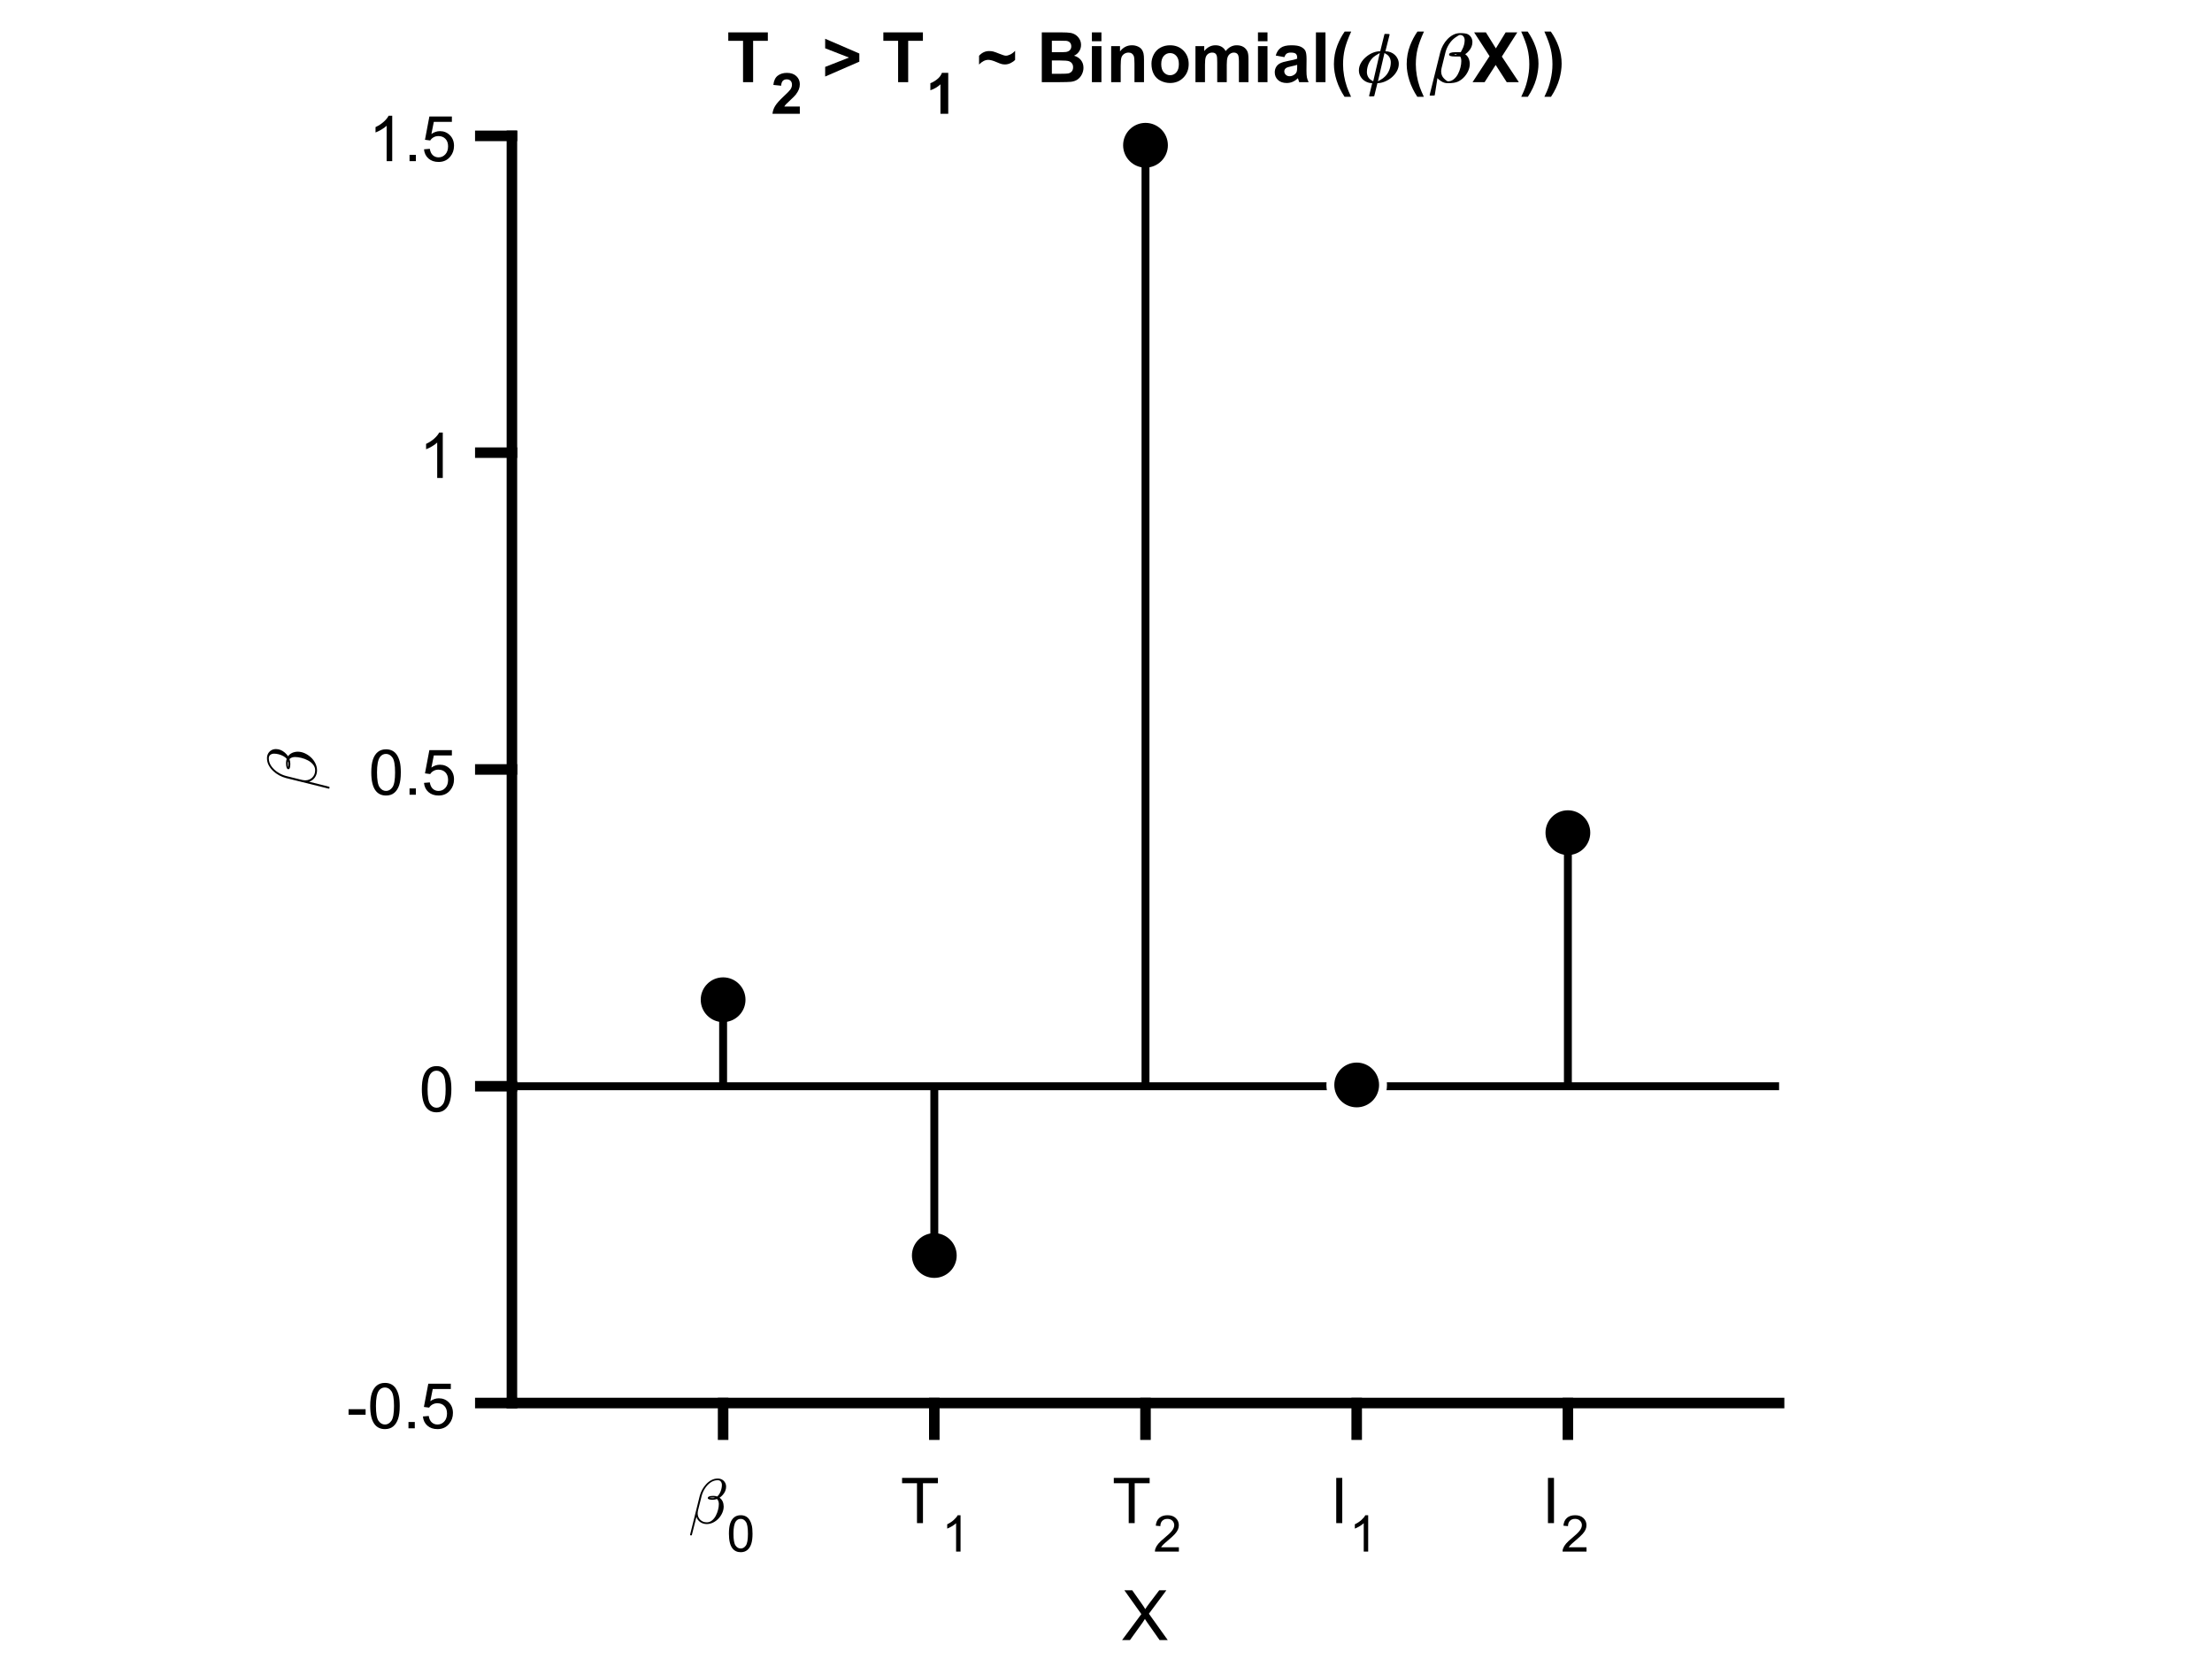
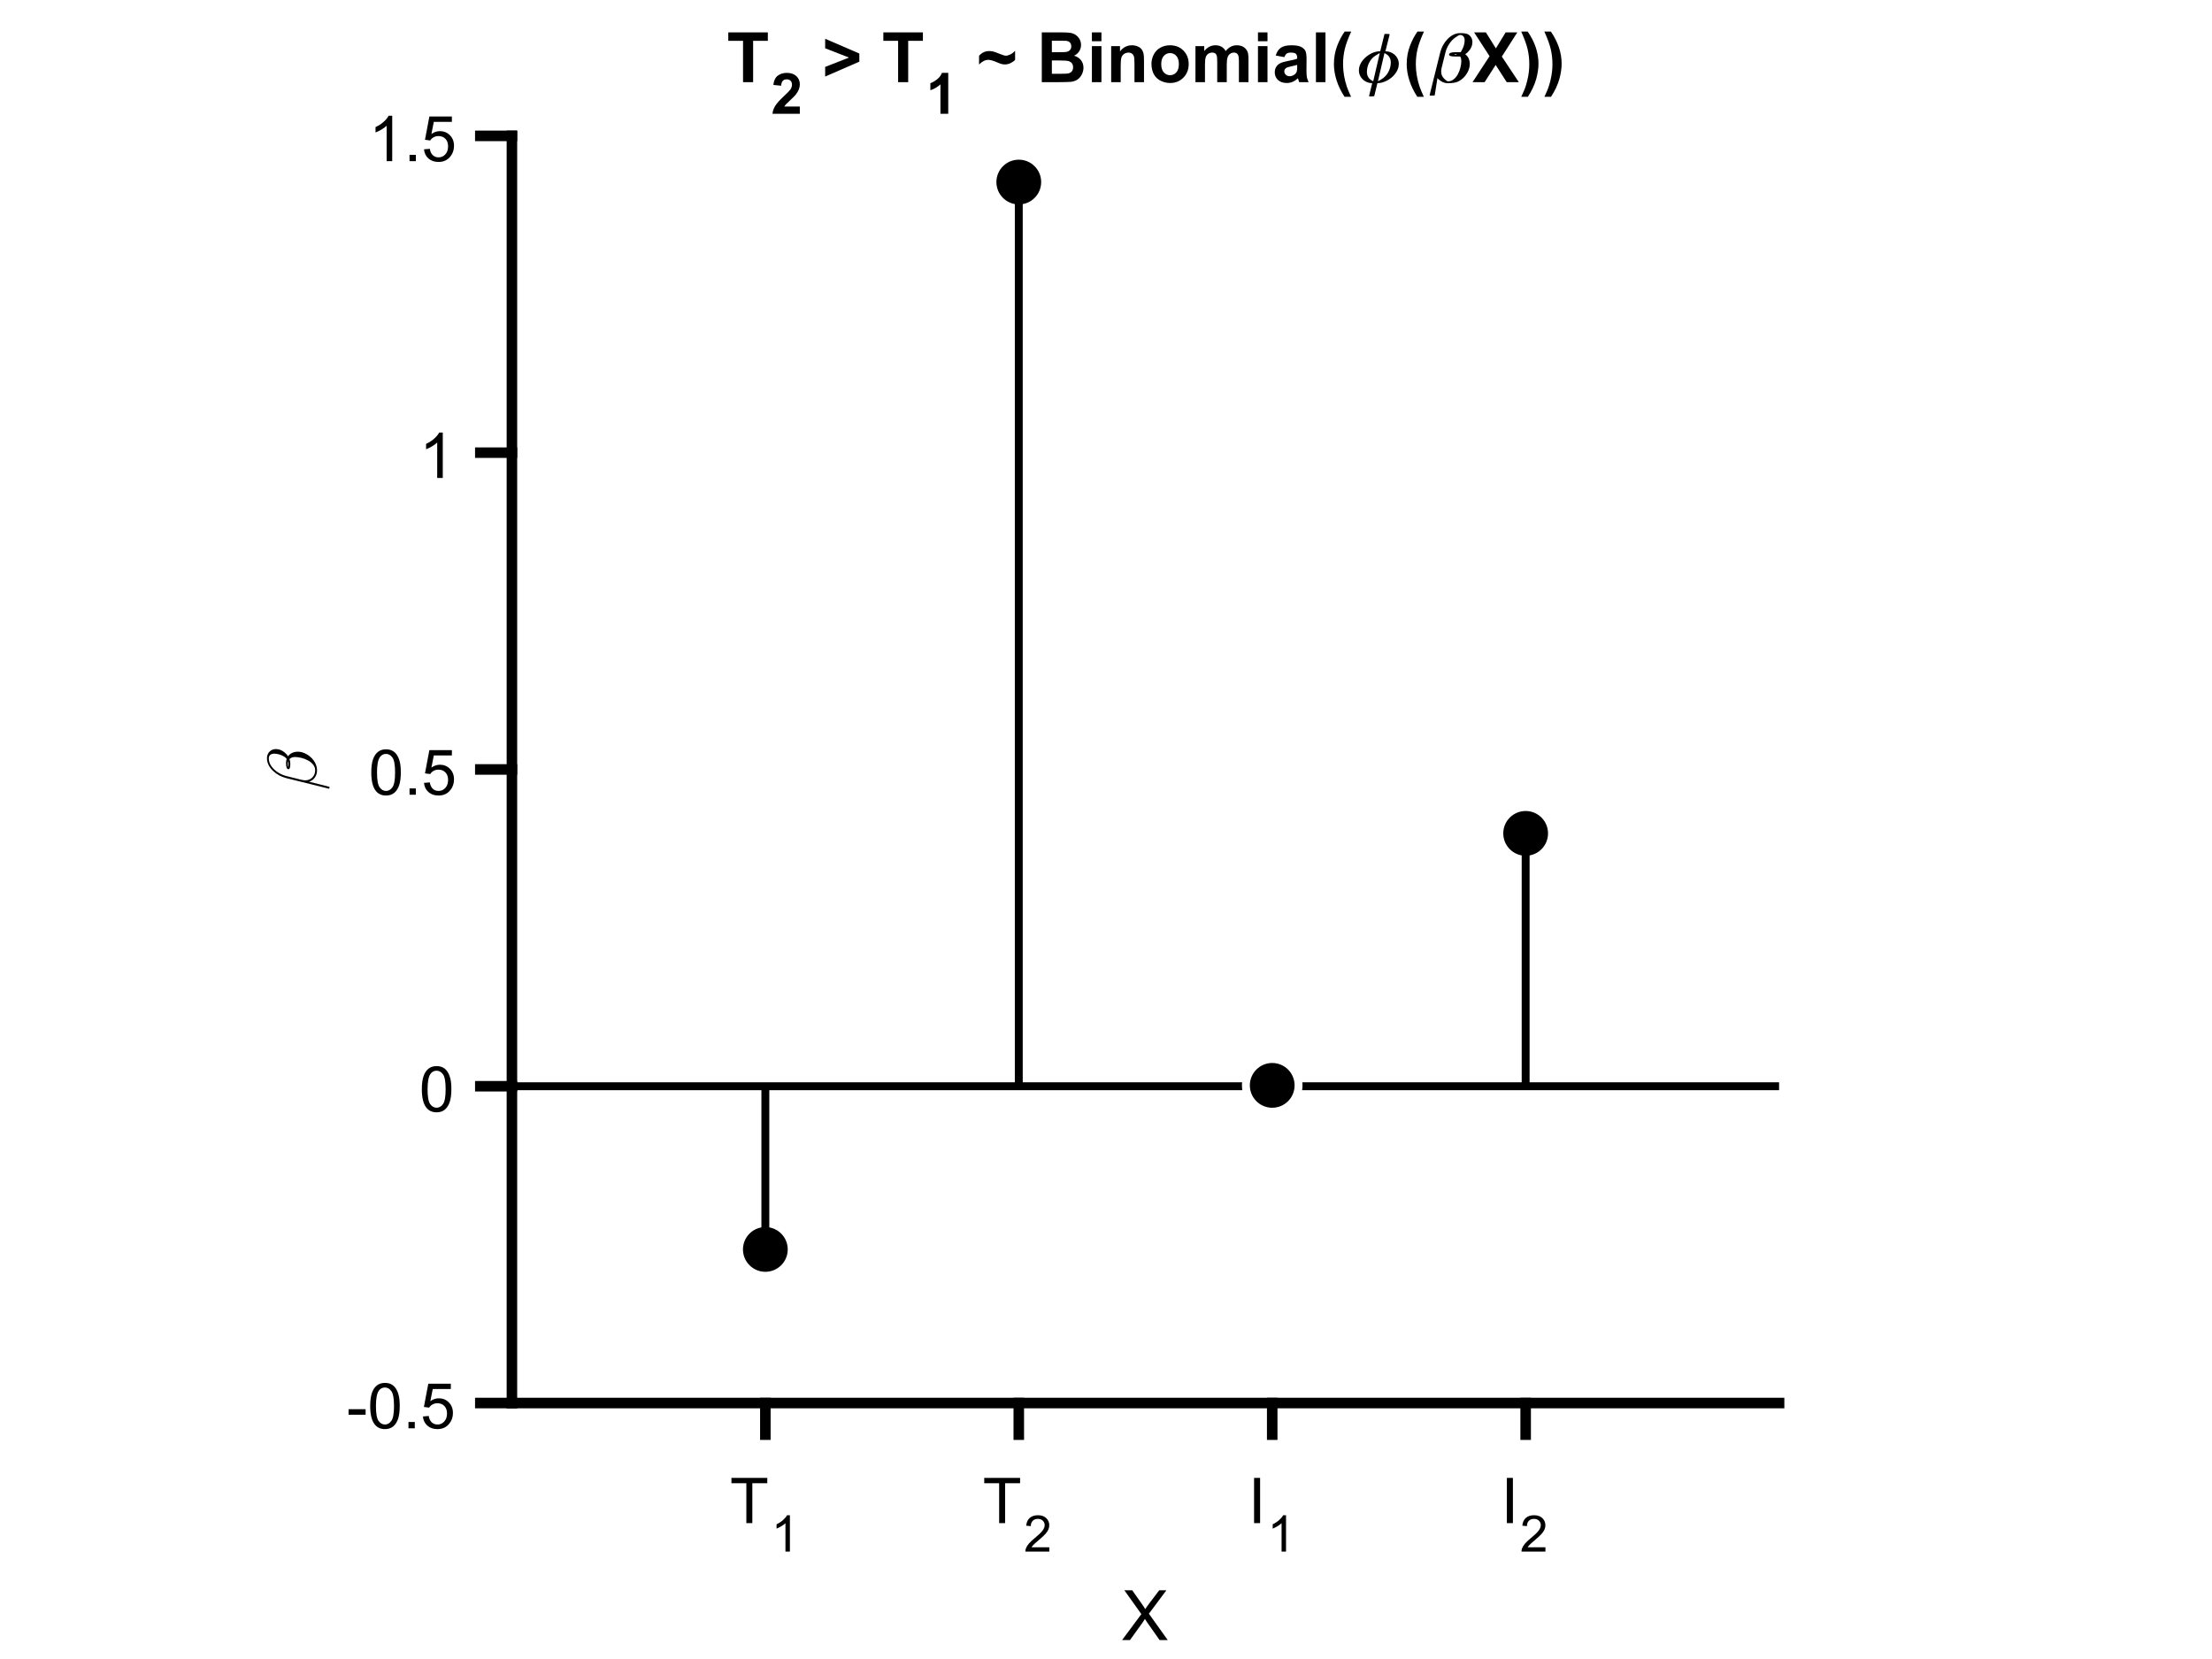
<svg xmlns="http://www.w3.org/2000/svg" style="fill-opacity:1; color-rendering:auto; color-interpolation:auto; text-rendering:auto; stroke:black; stroke-linecap:square; stroke-miterlimit:10; shape-rendering:auto; stroke-opacity:1; fill:black; stroke-dasharray:none; font-weight:normal; stroke-width:1; font-family:'Dialog'; font-style:normal; stroke-linejoin:miter; font-size:12px; stroke-dashoffset:0; image-rendering:auto;" width="700" height="525">
  <defs id="genericDefs" />
  <g>
    <defs id="defs1">
      <clipPath clipPathUnits="userSpaceOnUse" id="clipPath1">
        <path d="M0 0 L700 0 L700 525 L0 525 L0 0 Z" />
      </clipPath>
    </defs>
    <g style="fill:white; stroke:white;">
      <rect x="0" y="0" width="700" style="clip-path:url(#clipPath1); stroke:none;" height="525" />
    </g>
    <g style="fill:white; text-rendering:optimizeSpeed; color-rendering:optimizeSpeed; image-rendering:optimizeSpeed; shape-rendering:crispEdges; stroke:white; color-interpolation:sRGB;">
      <rect x="0" width="700" height="525" y="0" style="stroke:none;" />
    </g>
    <g transform="translate(230,26)" style="font-size:22px; text-rendering:geometricPrecision; image-rendering:optimizeQuality; color-rendering:optimizeQuality; font-family:'SansSerif'; color-interpolation:linearRGB; font-weight:bold;">
      <path style="stroke:none;" d="M5.141 0 L5.141 -13.078 L0.469 -13.078 L0.469 -15.75 L12.984 -15.75 L12.984 -13.078 L8.328 -13.078 L8.328 0 L5.141 0 Z" />
    </g>
    <g transform="translate(244,36)" style="font-size:17.6px; text-rendering:geometricPrecision; image-rendering:optimizeQuality; color-rendering:optimizeQuality; font-family:'SansSerif'; color-interpolation:linearRGB; font-weight:bold;">
      <path style="stroke:none;" d="M9.109 -2.297 L9.109 0 L0.453 0 Q0.594 -1.297 1.297 -2.461 Q2 -3.625 4.062 -5.562 Q5.734 -7.109 6.125 -7.672 Q6.625 -8.422 6.625 -9.172 Q6.625 -10 6.18 -10.445 Q5.734 -10.891 4.953 -10.891 Q4.188 -10.891 3.727 -10.422 Q3.266 -9.953 3.203 -8.875 L0.734 -9.125 Q0.953 -11.156 2.117 -12.047 Q3.281 -12.938 5.016 -12.938 Q6.922 -12.938 8.016 -11.906 Q9.109 -10.875 9.109 -9.359 Q9.109 -8.484 8.797 -7.695 Q8.484 -6.906 7.812 -6.047 Q7.359 -5.469 6.188 -4.398 Q5.016 -3.328 4.703 -2.977 Q4.391 -2.625 4.203 -2.297 L9.109 -2.297 Z" />
    </g>
    <g transform="translate(254,26)" style="font-size:22px; text-rendering:geometricPrecision; image-rendering:optimizeQuality; color-rendering:optimizeQuality; font-family:'SansSerif'; color-interpolation:linearRGB; font-weight:bold;">
      <path style="stroke:none;" d="M7.128 -1.781 L7.128 -4.828 L14.675 -7.781 L7.128 -10.719 L7.128 -13.734 L17.94 -9.062 L17.94 -6.484 L7.128 -1.781 ZM30.213 0 L30.213 -13.078 L25.541 -13.078 L25.541 -15.75 L38.057 -15.75 L38.057 -13.078 L33.4 -13.078 L33.4 0 L30.213 0 Z" />
    </g>
    <g transform="translate(293,36)" style="font-size:17.6px; text-rendering:geometricPrecision; image-rendering:optimizeQuality; color-rendering:optimizeQuality; font-family:'SansSerif'; color-interpolation:linearRGB; font-weight:bold;">
      <path style="stroke:none;" d="M7.078 0 L4.609 0 L4.609 -9.312 Q3.266 -8.047 1.422 -7.438 L1.422 -9.672 Q2.391 -10 3.523 -10.883 Q4.656 -11.766 5.078 -12.938 L7.078 -12.938 L7.078 0 Z" />
    </g>
    <g transform="translate(303,26)" style="font-size:22px; text-rendering:geometricPrecision; image-rendering:optimizeQuality; color-rendering:optimizeQuality; font-family:'SansSerif'; color-interpolation:linearRGB; font-weight:bold;">
      <path style="stroke:none;" d="M6.831 -5.578 L6.831 -8.359 Q8.19 -9.844 10.019 -9.844 Q10.69 -9.844 11.261 -9.711 Q11.831 -9.578 13.308 -8.977 Q14.784 -8.375 15.315 -8.375 Q15.909 -8.375 16.698 -8.75 Q17.487 -9.125 18.237 -9.922 L18.237 -7.031 Q17.753 -6.516 16.862 -6.062 Q15.972 -5.609 15.034 -5.609 Q14.487 -5.609 13.979 -5.734 Q13.472 -5.859 12.362 -6.344 Q10.706 -7.062 9.769 -7.062 Q8.269 -7.062 6.831 -5.578 ZM26.682 -15.75 L32.978 -15.75 Q34.853 -15.75 35.768 -15.594 Q36.682 -15.438 37.408 -14.945 Q38.135 -14.453 38.619 -13.633 Q39.103 -12.812 39.103 -11.781 Q39.103 -10.672 38.51 -9.75 Q37.916 -8.828 36.885 -8.375 Q38.322 -7.953 39.096 -6.945 Q39.869 -5.938 39.869 -4.562 Q39.869 -3.484 39.369 -2.477 Q38.869 -1.469 38.01 -0.859 Q37.15 -0.25 35.885 -0.109 Q35.088 -0.016 32.041 0 L26.682 0 L26.682 -15.75 ZM29.869 -13.125 L29.869 -9.484 L31.947 -9.484 Q33.807 -9.484 34.26 -9.547 Q35.072 -9.641 35.541 -10.109 Q36.01 -10.578 36.01 -11.328 Q36.01 -12.062 35.603 -12.523 Q35.197 -12.984 34.4 -13.078 Q33.932 -13.125 31.697 -13.125 L29.869 -13.125 ZM29.869 -6.859 L29.869 -2.656 L32.807 -2.656 Q34.525 -2.656 34.994 -2.75 Q35.697 -2.875 36.143 -3.375 Q36.588 -3.875 36.588 -4.719 Q36.588 -5.422 36.244 -5.914 Q35.9 -6.406 35.252 -6.633 Q34.603 -6.859 32.432 -6.859 L29.869 -6.859 ZM42.538 -12.953 L42.538 -15.75 L45.554 -15.75 L45.554 -12.953 L42.538 -12.953 ZM42.538 0 L42.538 -11.406 L45.554 -11.406 L45.554 0 L42.538 0 ZM59.025 0 L56.01 0 L56.01 -5.828 Q56.01 -7.672 55.815 -8.211 Q55.619 -8.75 55.19 -9.055 Q54.76 -9.359 54.135 -9.359 Q53.353 -9.359 52.728 -8.93 Q52.103 -8.5 51.877 -7.789 Q51.65 -7.078 51.65 -5.172 L51.65 0 L48.635 0 L48.635 -11.406 L51.432 -11.406 L51.432 -9.734 Q52.932 -11.672 55.197 -11.672 Q56.197 -11.672 57.025 -11.312 Q57.853 -10.953 58.275 -10.391 Q58.697 -9.828 58.861 -9.117 Q59.025 -8.406 59.025 -7.094 L59.025 0 ZM61.386 -5.859 Q61.386 -7.375 62.128 -8.781 Q62.87 -10.188 64.23 -10.93 Q65.589 -11.672 67.261 -11.672 Q69.855 -11.672 71.511 -9.984 Q73.167 -8.297 73.167 -5.734 Q73.167 -3.141 71.495 -1.438 Q69.823 0.266 67.292 0.266 Q65.714 0.266 64.292 -0.445 Q62.87 -1.156 62.128 -2.531 Q61.386 -3.906 61.386 -5.859 ZM64.48 -5.703 Q64.48 -4 65.292 -3.102 Q66.105 -2.203 67.276 -2.203 Q68.464 -2.203 69.261 -3.102 Q70.058 -4 70.058 -5.719 Q70.058 -7.406 69.261 -8.305 Q68.464 -9.203 67.276 -9.203 Q66.105 -9.203 65.292 -8.305 Q64.48 -7.406 64.48 -5.703 ZM75.309 -11.406 L78.09 -11.406 L78.09 -9.844 Q79.574 -11.672 81.637 -11.672 Q82.731 -11.672 83.543 -11.219 Q84.356 -10.766 84.871 -9.844 Q85.621 -10.766 86.488 -11.219 Q87.356 -11.672 88.34 -11.672 Q89.606 -11.672 90.473 -11.156 Q91.34 -10.641 91.777 -9.656 Q92.09 -8.922 92.09 -7.297 L92.09 0 L89.059 0 L89.059 -6.516 Q89.059 -8.219 88.746 -8.719 Q88.34 -9.359 87.465 -9.359 Q86.824 -9.359 86.269 -8.969 Q85.715 -8.578 85.465 -7.836 Q85.215 -7.094 85.215 -5.484 L85.215 0 L82.199 0 L82.199 -6.25 Q82.199 -7.922 82.035 -8.406 Q81.871 -8.891 81.535 -9.125 Q81.199 -9.359 80.621 -9.359 Q79.918 -9.359 79.363 -8.984 Q78.809 -8.609 78.566 -7.898 Q78.324 -7.188 78.324 -5.547 L78.324 0 L75.309 0 L75.309 -11.406 ZM95.089 -12.953 L95.089 -15.75 L98.105 -15.75 L98.105 -12.953 L95.089 -12.953 ZM95.089 0 L95.089 -11.406 L98.105 -11.406 L98.105 0 L95.089 0 ZM103.451 -7.922 L100.717 -8.422 Q101.186 -10.078 102.311 -10.875 Q103.436 -11.672 105.654 -11.672 Q107.686 -11.672 108.67 -11.188 Q109.654 -10.703 110.061 -9.969 Q110.467 -9.234 110.467 -7.266 L110.436 -3.75 Q110.436 -2.25 110.576 -1.531 Q110.717 -0.812 111.123 0 L108.139 0 Q108.014 -0.297 107.842 -0.891 Q107.764 -1.156 107.732 -1.25 Q106.967 -0.5 106.084 -0.117 Q105.201 0.266 104.201 0.266 Q102.436 0.266 101.42 -0.695 Q100.404 -1.656 100.404 -3.109 Q100.404 -4.078 100.865 -4.836 Q101.326 -5.594 102.162 -6 Q102.998 -6.406 104.561 -6.703 Q106.686 -7.094 107.498 -7.438 L107.498 -7.75 Q107.498 -8.609 107.068 -8.984 Q106.639 -9.359 105.451 -9.359 Q104.639 -9.359 104.186 -9.039 Q103.732 -8.719 103.451 -7.922 ZM107.498 -5.484 Q106.92 -5.281 105.662 -5.016 Q104.404 -4.75 104.014 -4.484 Q103.42 -4.078 103.42 -3.422 Q103.42 -2.797 103.897 -2.336 Q104.373 -1.875 105.107 -1.875 Q105.92 -1.875 106.654 -2.406 Q107.201 -2.812 107.373 -3.406 Q107.498 -3.797 107.498 -4.875 L107.498 -5.484 ZM113.436 0 L113.436 -15.75 L116.452 -15.75 L116.452 0 L113.436 0 ZM124.549 4.625 L122.486 4.625 Q120.846 2.156 119.986 -0.523 Q119.127 -3.203 119.127 -5.703 Q119.127 -8.812 120.189 -11.578 Q121.111 -13.984 122.533 -16.016 L124.596 -16.016 Q123.111 -12.766 122.564 -10.484 Q122.018 -8.203 122.018 -5.641 Q122.018 -3.875 122.338 -2.031 Q122.658 -0.188 123.236 1.484 Q123.611 2.578 124.549 4.625 Z" />
    </g>
    <g transform="translate(429,26)" style="font-size:22px; text-rendering:geometricPrecision; image-rendering:optimizeQuality; color-rendering:optimizeQuality; font-family:'mwb_cmmi10'; color-interpolation:linearRGB; font-weight:bold;">
      <path style="stroke:none;" d="M4.266 4.281 L5.25 0.312 Q4.141 0.312 3.172 -0.211 Q2.203 -0.734 1.617 -1.664 Q1.031 -2.594 1.031 -3.703 Q1.031 -4.891 1.625 -5.977 Q2.219 -7.062 3.242 -7.945 Q4.266 -8.828 5.445 -9.305 Q6.625 -9.781 7.781 -9.781 L9.109 -15.141 Q9.156 -15.266 9.281 -15.266 L9.547 -15.266 Q10.641 -15.266 10.695 -15.188 Q10.75 -15.109 10.75 -15.047 L9.422 -9.781 Q10.25 -9.781 11.023 -9.484 Q11.797 -9.188 12.391 -8.641 Q12.984 -8.094 13.32 -7.359 Q13.656 -6.625 13.656 -5.797 Q13.656 -4.594 13.062 -3.508 Q12.469 -2.422 11.469 -1.555 Q10.469 -0.688 9.242 -0.188 Q8.016 0.312 6.891 0.312 L5.891 4.391 Q5.844 4.516 4.703 4.516 L4.453 4.516 Q4.359 4.516 4.312 4.43 Q4.266 4.344 4.266 4.281 ZM5.562 -0.266 L7.641 -9.219 Q7.641 -9.219 7.25 -8.992 Q6.859 -8.766 6.312 -8.422 Q5.766 -8.078 5.328 -7.641 Q4.797 -7.094 4.383 -6.367 Q3.969 -5.641 3.766 -4.828 Q3.562 -4.016 3.562 -3.234 Q3.562 -2.406 3.914 -1.727 Q4.266 -1.047 4.914 -0.656 Q5.562 -0.266 5.562 -0.266 ZM7.047 -0.266 Q7.047 -0.266 7.898 -0.742 Q8.75 -1.219 9.344 -1.844 Q10.172 -2.672 10.648 -3.852 Q11.125 -5.031 11.125 -6.25 Q11.125 -7.062 10.773 -7.75 Q10.422 -8.438 9.773 -8.828 Q9.125 -9.219 9.125 -9.219 L7.047 -0.266 Z" />
    </g>
    <g transform="translate(444,26)" style="font-size:22px; text-rendering:geometricPrecision; image-rendering:optimizeQuality; color-rendering:optimizeQuality; font-family:'SansSerif'; color-interpolation:linearRGB; font-weight:bold;">
      <path style="stroke:none;" d="M6.578 4.625 L4.516 4.625 Q2.875 2.156 2.016 -0.523 Q1.156 -3.203 1.156 -5.703 Q1.156 -8.812 2.219 -11.578 Q3.141 -13.984 4.562 -16.016 L6.625 -16.016 Q5.141 -12.766 4.594 -10.484 Q4.047 -8.203 4.047 -5.641 Q4.047 -3.875 4.367 -2.031 Q4.688 -0.188 5.266 1.484 Q5.641 2.578 6.578 4.625 Z" />
    </g>
    <g transform="translate(452,26)" style="font-size:22px; text-rendering:geometricPrecision; image-rendering:optimizeQuality; color-rendering:optimizeQuality; font-family:'mwb_cmmi10'; color-interpolation:linearRGB; font-weight:bold;">
      <path style="stroke:none;" d="M0.594 4.266 Q0.531 4.266 0.477 4.188 Q0.422 4.109 0.422 4.047 L3.797 -9.547 Q4.094 -10.641 4.648 -11.672 Q5.203 -12.703 6.047 -13.594 Q6.891 -14.484 7.906 -15 Q8.922 -15.516 10.062 -15.516 Q11.875 -15.516 12.531 -15.156 Q13.188 -14.797 13.57 -14.148 Q13.953 -13.5 13.953 -12.672 Q13.953 -11.891 13.656 -11.18 Q13.359 -10.469 12.82 -9.852 Q12.281 -9.234 11.672 -8.844 Q12.016 -8.609 12.297 -8.266 Q12.578 -7.922 12.75 -7.539 Q12.922 -7.156 13.023 -6.688 Q13.125 -6.219 13.125 -5.812 Q13.125 -4.688 12.641 -3.594 Q12.156 -2.5 11.32 -1.602 Q10.484 -0.703 9.414 -0.188 Q8.344 0.328 6.203 0.328 Q4.969 0.328 3.984 -0.344 Q3 -1.016 2.891 -1.312 L2.031 4.141 Q2.031 4.266 0.859 4.266 L0.594 4.266 ZM6.25 -0.266 Q7.234 -0.266 8.039 -0.914 Q8.844 -1.562 9.367 -2.547 Q9.891 -3.531 10.164 -4.633 Q10.438 -5.734 10.438 -6.641 Q10.438 -7.75 10.047 -8.125 Q10.031 -8.125 8.312 -8.125 Q6.578 -8.125 6.578 -8.719 Q6.578 -9.484 8.562 -9.484 Q10.266 -9.484 10.266 -9.484 Q10.328 -9.625 10.719 -10.336 Q11.109 -11.047 11.305 -11.82 Q11.5 -12.594 11.5 -13.266 Q11.5 -13.984 11.125 -14.461 Q10.75 -14.938 10.016 -14.938 Q9.672 -14.938 8.516 -14.109 Q7.359 -13.281 6.562 -12.023 Q5.766 -10.766 5.422 -9.422 L4.219 -4.562 Q4.094 -4.047 4.062 -3.422 Q4.062 -2.047 4.961 -1.156 Q5.859 -0.266 6.25 -0.266 ZM8.234 -8.781 Q8.578 -8.688 8.578 -8.688 Q8.719 -8.688 9.094 -8.812 Q9.062 -8.844 9 -8.844 Q8.766 -8.906 8.5 -8.906 Q8.5 -8.906 8.234 -8.781 Z" />
    </g>
    <g transform="translate(466,26)" style="font-size:22px; text-rendering:geometricPrecision; image-rendering:optimizeQuality; color-rendering:optimizeQuality; font-family:'SansSerif'; color-interpolation:linearRGB; font-weight:bold;">
      <path style="stroke:none;" d="M0 0 L5.375 -8.219 L0.5 -15.75 L4.219 -15.75 L7.375 -10.688 L10.469 -15.75 L14.156 -15.75 L9.266 -8.094 L14.641 0 L10.812 0 L7.312 -5.453 L3.812 0 L0 0 ZM15.408 4.625 Q16.314 2.719 16.674 1.695 Q17.033 0.672 17.346 -0.656 Q17.658 -1.984 17.807 -3.188 Q17.955 -4.391 17.955 -5.641 Q17.955 -8.203 17.408 -10.484 Q16.861 -12.766 15.393 -16.016 L17.439 -16.016 Q19.064 -13.703 19.963 -11.117 Q20.861 -8.531 20.861 -5.859 Q20.861 -3.625 20.158 -1.047 Q19.346 1.828 17.502 4.625 L15.408 4.625 ZM22.734 4.625 Q23.641 2.719 24 1.695 Q24.359 0.672 24.672 -0.656 Q24.984 -1.984 25.133 -3.188 Q25.281 -4.391 25.281 -5.641 Q25.281 -8.203 24.734 -10.484 Q24.188 -12.766 22.719 -16.016 L24.766 -16.016 Q26.391 -13.703 27.289 -11.117 Q28.188 -8.531 28.188 -5.859 Q28.188 -3.625 27.484 -1.047 Q26.672 1.828 24.828 4.625 L22.734 4.625 Z" />
    </g>
    <g style="stroke-linecap:butt; text-rendering:geometricPrecision; color-rendering:optimizeQuality; image-rendering:optimizeQuality; stroke-linejoin:round; color-interpolation:linearRGB; stroke-width:2.5;">
      <line y2="343.75" style="fill:none;" x1="162" x2="563" y1="343.75" />
    </g>
-     <g style="text-rendering:geometricPrecision; color-rendering:optimizeQuality; color-interpolation:linearRGB; image-rendering:optimizeQuality;" transform="translate(228.8333,316.3712)">
+     <g style="text-rendering:geometricPrecision; color-rendering:optimizeQuality; color-interpolation:linearRGB; image-rendering:optimizeQuality;" transform="translate(242.2,395.3869)">
      <circle r="8.333" style="stroke:none;" cx="0" cy="0" />
    </g>
-     <g transform="translate(228.8333,316.3712)" style="stroke-linecap:butt; fill:white; text-rendering:geometricPrecision; image-rendering:optimizeQuality; color-rendering:optimizeQuality; stroke-linejoin:round; stroke:white; color-interpolation:linearRGB; stroke-width:2.5;">
+     <g transform="translate(242.2,395.3869)" style="stroke-linecap:butt; fill:white; text-rendering:geometricPrecision; image-rendering:optimizeQuality; color-rendering:optimizeQuality; stroke-linejoin:round; stroke:white; color-interpolation:linearRGB; stroke-width:2.5;">
      <path style="stroke:none;" d="M0 -7.083 C3.912 -7.083 7.083 -3.912 7.083 0 L7.083 0 C7.083 3.912 3.912 7.083 -0 7.083 C-3.912 7.083 -7.083 3.912 -7.083 -0 C-7.083 -3.912 -3.912 -7.083 0 -7.083 ZM0 -9.583 C-5.293 -9.583 -9.583 -5.293 -9.583 -0 C-9.583 5.293 -5.293 9.583 -0 9.583 C5.293 9.583 9.583 5.293 9.583 0 L9.583 0 C9.583 -5.293 5.293 -9.583 0 -9.583 Z" />
    </g>
-     <g style="text-rendering:geometricPrecision; color-rendering:optimizeQuality; color-interpolation:linearRGB; image-rendering:optimizeQuality;" transform="translate(295.6667,397.3166)">
+     <g style="text-rendering:geometricPrecision; color-rendering:optimizeQuality; color-interpolation:linearRGB; image-rendering:optimizeQuality;" transform="translate(322.4,57.614)">
      <circle r="8.333" style="stroke:none;" cx="0" cy="0" />
    </g>
-     <g transform="translate(295.6667,397.3166)" style="stroke-linecap:butt; fill:white; text-rendering:geometricPrecision; image-rendering:optimizeQuality; color-rendering:optimizeQuality; stroke-linejoin:round; stroke:white; color-interpolation:linearRGB; stroke-width:2.5;">
+     <g transform="translate(322.4,57.614)" style="stroke-linecap:butt; fill:white; text-rendering:geometricPrecision; image-rendering:optimizeQuality; color-rendering:optimizeQuality; stroke-linejoin:round; stroke:white; color-interpolation:linearRGB; stroke-width:2.5;">
      <path style="stroke:none;" d="M0 -7.083 C3.912 -7.083 7.083 -3.912 7.083 0 L7.083 0 C7.083 3.912 3.912 7.083 -0 7.083 C-3.912 7.083 -7.083 3.912 -7.083 -0 C-7.083 -3.912 -3.912 -7.083 0 -7.083 ZM0 -9.583 C-5.293 -9.583 -9.583 -5.293 -9.583 -0 C-9.583 5.293 -5.293 9.583 -0 9.583 C5.293 9.583 9.583 5.293 9.583 0 L9.583 0 C9.583 -5.293 5.293 -9.583 0 -9.583 Z" />
    </g>
-     <g style="text-rendering:geometricPrecision; color-rendering:optimizeQuality; color-interpolation:linearRGB; image-rendering:optimizeQuality;" transform="translate(362.5,45.9678)">
+     <g style="text-rendering:geometricPrecision; color-rendering:optimizeQuality; color-interpolation:linearRGB; image-rendering:optimizeQuality;" transform="translate(402.6,343.4693)">
      <circle r="8.333" style="stroke:none;" cx="0" cy="0" />
    </g>
-     <g transform="translate(362.5,45.9678)" style="stroke-linecap:butt; fill:white; text-rendering:geometricPrecision; image-rendering:optimizeQuality; color-rendering:optimizeQuality; stroke-linejoin:round; stroke:white; color-interpolation:linearRGB; stroke-width:2.5;">
+     <g transform="translate(402.6,343.4693)" style="stroke-linecap:butt; fill:white; text-rendering:geometricPrecision; image-rendering:optimizeQuality; color-rendering:optimizeQuality; stroke-linejoin:round; stroke:white; color-interpolation:linearRGB; stroke-width:2.5;">
      <path style="stroke:none;" d="M0 -7.083 C3.912 -7.083 7.083 -3.912 7.083 0 L7.083 0 C7.083 3.912 3.912 7.083 -0 7.083 C-3.912 7.083 -7.083 3.912 -7.083 -0 C-7.083 -3.912 -3.912 -7.083 0 -7.083 ZM0 -9.583 C-5.293 -9.583 -9.583 -5.293 -9.583 -0 C-9.583 5.293 -5.293 9.583 -0 9.583 C5.293 9.583 9.583 5.293 9.583 0 L9.583 0 C9.583 -5.293 5.293 -9.583 0 -9.583 Z" />
    </g>
-     <g style="text-rendering:geometricPrecision; color-rendering:optimizeQuality; color-interpolation:linearRGB; image-rendering:optimizeQuality;" transform="translate(429.3333,343.3389)">
+     <g style="text-rendering:geometricPrecision; color-rendering:optimizeQuality; color-interpolation:linearRGB; image-rendering:optimizeQuality;" transform="translate(482.8,263.7283)">
      <circle r="8.333" style="stroke:none;" cx="0" cy="0" />
    </g>
-     <g transform="translate(429.3333,343.3389)" style="stroke-linecap:butt; fill:white; text-rendering:geometricPrecision; image-rendering:optimizeQuality; color-rendering:optimizeQuality; stroke-linejoin:round; stroke:white; color-interpolation:linearRGB; stroke-width:2.5;">
+     <g transform="translate(482.8,263.7283)" style="stroke-linecap:butt; fill:white; text-rendering:geometricPrecision; image-rendering:optimizeQuality; color-rendering:optimizeQuality; stroke-linejoin:round; stroke:white; color-interpolation:linearRGB; stroke-width:2.5;">
      <path style="stroke:none;" d="M0 -7.083 C3.912 -7.083 7.083 -3.912 7.083 0 L7.083 0 C7.083 3.912 3.912 7.083 -0 7.083 C-3.912 7.083 -7.083 3.912 -7.083 -0 C-7.083 -3.912 -3.912 -7.083 0 -7.083 ZM0 -9.583 C-5.293 -9.583 -9.583 -5.293 -9.583 -0 C-9.583 5.293 -5.293 9.583 -0 9.583 C5.293 9.583 9.583 5.293 9.583 0 L9.583 0 C9.583 -5.293 5.293 -9.583 0 -9.583 Z" />
-     </g>
-     <g style="text-rendering:geometricPrecision; color-rendering:optimizeQuality; color-interpolation:linearRGB; image-rendering:optimizeQuality;" transform="translate(496.1667,263.5048)">
-       <circle r="8.333" style="stroke:none;" cx="0" cy="0" />
-     </g>
-     <g transform="translate(496.1667,263.5048)" style="stroke-linecap:butt; fill:white; text-rendering:geometricPrecision; image-rendering:optimizeQuality; color-rendering:optimizeQuality; stroke-linejoin:round; stroke:white; color-interpolation:linearRGB; stroke-width:2.5;">
-       <path style="stroke:none;" d="M0 -7.083 C3.912 -7.083 7.083 -3.912 7.083 0 L7.083 0 C7.083 3.912 3.912 7.083 -0 7.083 C-3.912 7.083 -7.083 3.912 -7.083 -0 C-7.083 -3.912 -3.912 -7.083 0 -7.083 ZM0 -9.583 C-5.293 -9.583 -9.583 -5.293 -9.583 -0 C-9.583 5.293 -5.293 9.583 -0 9.583 C5.293 9.583 9.583 5.293 9.583 0 L9.583 0 C9.583 -5.293 5.293 -9.583 0 -9.583 Z" />
-       <line transform="translate(-496.1667,-263.5048)" x1="228.833" x2="228.833" y1="343.75" style="fill:none; stroke:black;" y2="316.371" />
-       <line transform="translate(-496.1667,-263.5048)" x1="295.667" x2="295.667" y1="343.75" style="fill:none; stroke:black;" y2="397.317" />
-       <line transform="translate(-496.1667,-263.5048)" x1="362.5" x2="362.5" y1="343.75" style="fill:none; stroke:black;" y2="45.968" />
-       <line transform="translate(-496.1667,-263.5048)" x1="429.333" x2="429.333" y1="343.75" style="fill:none; stroke:black;" y2="343.339" />
-       <line transform="translate(-496.1667,-263.5048)" x1="496.167" x2="496.167" y1="343.75" style="fill:none; stroke:black;" y2="263.505" />
+       <line transform="translate(-482.8,-263.7283)" x1="242.2" x2="242.2" y1="343.75" style="fill:none; stroke:black;" y2="395.387" />
+       <line transform="translate(-482.8,-263.7283)" x1="322.4" x2="322.4" y1="343.75" style="fill:none; stroke:black;" y2="57.614" />
+       <line transform="translate(-482.8,-263.7283)" x1="402.6" x2="402.6" y1="343.75" style="fill:none; stroke:black;" y2="343.469" />
+       <line transform="translate(-482.8,-263.7283)" x1="482.8" x2="482.8" y1="343.75" style="fill:none; stroke:black;" y2="263.728" />
    </g>
    <g style="text-rendering:geometricPrecision; stroke-width:3.333; color-interpolation:linearRGB; color-rendering:optimizeQuality; image-rendering:optimizeQuality; stroke-linejoin:round;">
      <line y2="444" style="fill:none;" x1="162" x2="563" y1="444" />
-       <line y2="454" style="fill:none;" x1="228.833" x2="228.833" y1="444" />
-       <line y2="454" style="fill:none;" x1="295.667" x2="295.667" y1="444" />
-       <line y2="454" style="fill:none;" x1="362.5" x2="362.5" y1="444" />
-       <line y2="454" style="fill:none;" x1="429.333" x2="429.333" y1="444" />
-       <line y2="454" style="fill:none;" x1="496.167" x2="496.167" y1="444" />
+       <line y2="454" style="fill:none;" x1="242.2" x2="242.2" y1="444" />
+       <line y2="454" style="fill:none;" x1="322.4" x2="322.4" y1="444" />
+       <line y2="454" style="fill:none;" x1="402.6" x2="402.6" y1="444" />
+       <line y2="454" style="fill:none;" x1="482.8" x2="482.8" y1="444" />
    </g>
-     <g transform="translate(218,482)" style="font-size:20px; text-rendering:geometricPrecision; color-rendering:optimizeQuality; image-rendering:optimizeQuality; font-family:'mwb_cmmi10'; color-interpolation:linearRGB;">
-       <path style="stroke:none;" d="M0.531 3.875 Q0.484 3.875 0.43 3.805 Q0.375 3.734 0.375 3.688 L3.453 -8.688 Q3.719 -9.672 4.227 -10.609 Q4.734 -11.547 5.5 -12.359 Q6.266 -13.172 7.188 -13.641 Q8.109 -14.109 9.141 -14.109 Q9.891 -14.109 10.484 -13.781 Q11.078 -13.453 11.43 -12.859 Q11.781 -12.266 11.781 -11.531 Q11.781 -10.812 11.508 -10.164 Q11.234 -9.516 10.742 -8.953 Q10.25 -8.391 9.703 -8.031 Q10.016 -7.828 10.273 -7.516 Q10.531 -7.203 10.688 -6.852 Q10.844 -6.5 10.93 -6.078 Q11.016 -5.656 11.016 -5.281 Q11.016 -4.266 10.578 -3.266 Q10.141 -2.266 9.383 -1.453 Q8.625 -0.641 7.648 -0.172 Q6.672 0.297 5.641 0.297 Q4.516 0.297 3.617 -0.312 Q2.719 -0.922 2.391 -1.984 L0.938 3.766 Q0.938 3.875 0.781 3.875 L0.531 3.875 ZM5.688 -0.25 Q6.578 -0.25 7.305 -0.836 Q8.031 -1.422 8.508 -2.32 Q8.984 -3.219 9.234 -4.219 Q9.484 -5.219 9.484 -6.031 Q9.484 -7.047 8.891 -7.641 Q8.219 -7.391 7.562 -7.391 Q5.984 -7.391 5.984 -7.922 Q5.984 -8.625 7.781 -8.625 Q8.422 -8.625 8.969 -8.422 Q9.391 -8.75 9.742 -9.398 Q10.094 -10.047 10.273 -10.75 Q10.453 -11.453 10.453 -12.062 Q10.453 -12.719 10.109 -13.148 Q9.766 -13.578 9.109 -13.578 Q7.875 -13.578 6.828 -12.828 Q5.781 -12.078 5.062 -10.93 Q4.344 -9.781 4.031 -8.562 L2.922 -4.141 Q2.812 -3.688 2.781 -3.109 Q2.781 -1.859 3.602 -1.055 Q4.422 -0.25 5.688 -0.25 ZM6.578 -7.984 Q6.891 -7.906 7.578 -7.906 Q7.922 -7.906 8.266 -8.016 Q8.25 -8.031 8.188 -8.031 Q7.969 -8.094 7.719 -8.094 Q6.812 -8.094 6.578 -7.984 Z" />
-     </g>
-     <g transform="translate(230,491)" style="font-size:16px; text-rendering:geometricPrecision; color-rendering:optimizeQuality; image-rendering:optimizeQuality; font-family:'SansSerif'; color-interpolation:linearRGB;">
-       <path style="stroke:none;" d="M0.672 -5.656 Q0.672 -7.688 1.086 -8.922 Q1.5 -10.156 2.328 -10.828 Q3.156 -11.5 4.406 -11.5 Q5.328 -11.5 6.023 -11.133 Q6.719 -10.766 7.172 -10.062 Q7.625 -9.359 7.883 -8.359 Q8.141 -7.359 8.141 -5.656 Q8.141 -3.641 7.727 -2.398 Q7.312 -1.156 6.484 -0.477 Q5.656 0.203 4.406 0.203 Q2.75 0.203 1.797 -1 Q0.672 -2.422 0.672 -5.656 ZM2.109 -5.656 Q2.109 -2.828 2.773 -1.898 Q3.438 -0.969 4.406 -0.969 Q5.375 -0.969 6.031 -1.906 Q6.688 -2.844 6.688 -5.656 Q6.688 -8.484 6.031 -9.414 Q5.375 -10.344 4.391 -10.344 Q3.422 -10.344 2.844 -9.516 Q2.109 -8.469 2.109 -5.656 Z" />
-     </g>
-     <g transform="translate(285,482)" style="font-size:20px; text-rendering:geometricPrecision; color-rendering:optimizeQuality; image-rendering:optimizeQuality; font-family:'SansSerif'; color-interpolation:linearRGB;">
+     <g transform="translate(231,482)" style="font-size:20px; text-rendering:geometricPrecision; color-rendering:optimizeQuality; image-rendering:optimizeQuality; font-family:'SansSerif'; color-interpolation:linearRGB;">
      <path style="stroke:none;" d="M5.188 0 L5.188 -12.625 L0.469 -12.625 L0.469 -14.312 L11.812 -14.312 L11.812 -12.625 L7.078 -12.625 L7.078 0 L5.188 0 Z" />
    </g>
-     <g transform="translate(298,491)" style="font-size:16px; text-rendering:geometricPrecision; color-rendering:optimizeQuality; image-rendering:optimizeQuality; font-family:'SansSerif'; color-interpolation:linearRGB;">
+     <g transform="translate(244,491)" style="font-size:16px; text-rendering:geometricPrecision; color-rendering:optimizeQuality; image-rendering:optimizeQuality; font-family:'SansSerif'; color-interpolation:linearRGB;">
      <path style="stroke:none;" d="M5.969 0 L4.562 0 L4.562 -8.969 Q4.047 -8.484 3.227 -8 Q2.406 -7.516 1.75 -7.266 L1.75 -8.625 Q2.922 -9.188 3.805 -9.977 Q4.688 -10.766 5.062 -11.5 L5.969 -11.5 L5.969 0 Z" />
    </g>
-     <g transform="translate(352,482)" style="font-size:20px; text-rendering:geometricPrecision; color-rendering:optimizeQuality; image-rendering:optimizeQuality; font-family:'SansSerif'; color-interpolation:linearRGB;">
+     <g transform="translate(311,482)" style="font-size:20px; text-rendering:geometricPrecision; color-rendering:optimizeQuality; image-rendering:optimizeQuality; font-family:'SansSerif'; color-interpolation:linearRGB;">
      <path style="stroke:none;" d="M5.188 0 L5.188 -12.625 L0.469 -12.625 L0.469 -14.312 L11.812 -14.312 L11.812 -12.625 L7.078 -12.625 L7.078 0 L5.188 0 Z" />
    </g>
-     <g transform="translate(365,491)" style="font-size:16px; text-rendering:geometricPrecision; color-rendering:optimizeQuality; image-rendering:optimizeQuality; font-family:'SansSerif'; color-interpolation:linearRGB;">
+     <g transform="translate(324,491)" style="font-size:16px; text-rendering:geometricPrecision; color-rendering:optimizeQuality; image-rendering:optimizeQuality; font-family:'SansSerif'; color-interpolation:linearRGB;">
      <path style="stroke:none;" d="M8.062 -1.359 L8.062 0 L0.484 0 Q0.469 -0.516 0.656 -0.984 Q0.938 -1.75 1.578 -2.5 Q2.219 -3.25 3.422 -4.234 Q5.281 -5.766 5.938 -6.664 Q6.594 -7.562 6.594 -8.359 Q6.594 -9.188 6 -9.766 Q5.406 -10.344 4.438 -10.344 Q3.422 -10.344 2.812 -9.734 Q2.203 -9.125 2.203 -8.047 L0.75 -8.188 Q0.906 -9.812 1.875 -10.656 Q2.844 -11.5 4.469 -11.5 Q6.125 -11.5 7.086 -10.586 Q8.047 -9.672 8.047 -8.328 Q8.047 -7.641 7.766 -6.977 Q7.484 -6.312 6.828 -5.578 Q6.172 -4.844 4.656 -3.562 Q3.391 -2.5 3.031 -2.117 Q2.672 -1.734 2.438 -1.359 L8.062 -1.359 Z" />
    </g>
-     <g transform="translate(421,482)" style="font-size:20px; text-rendering:geometricPrecision; color-rendering:optimizeQuality; image-rendering:optimizeQuality; font-family:'SansSerif'; color-interpolation:linearRGB;">
+     <g transform="translate(395,482)" style="font-size:20px; text-rendering:geometricPrecision; color-rendering:optimizeQuality; image-rendering:optimizeQuality; font-family:'SansSerif'; color-interpolation:linearRGB;">
      <path style="stroke:none;" d="M1.859 0 L1.859 -14.312 L3.766 -14.312 L3.766 0 L1.859 0 Z" />
    </g>
-     <g transform="translate(427,491)" style="font-size:16px; text-rendering:geometricPrecision; color-rendering:optimizeQuality; image-rendering:optimizeQuality; font-family:'SansSerif'; color-interpolation:linearRGB;">
+     <g transform="translate(401,491)" style="font-size:16px; text-rendering:geometricPrecision; color-rendering:optimizeQuality; image-rendering:optimizeQuality; font-family:'SansSerif'; color-interpolation:linearRGB;">
      <path style="stroke:none;" d="M5.969 0 L4.562 0 L4.562 -8.969 Q4.047 -8.484 3.227 -8 Q2.406 -7.516 1.75 -7.266 L1.75 -8.625 Q2.922 -9.188 3.805 -9.977 Q4.688 -10.766 5.062 -11.5 L5.969 -11.5 L5.969 0 Z" />
    </g>
-     <g transform="translate(488,482)" style="font-size:20px; text-rendering:geometricPrecision; color-rendering:optimizeQuality; image-rendering:optimizeQuality; font-family:'SansSerif'; color-interpolation:linearRGB;">
+     <g transform="translate(475,482)" style="font-size:20px; text-rendering:geometricPrecision; color-rendering:optimizeQuality; image-rendering:optimizeQuality; font-family:'SansSerif'; color-interpolation:linearRGB;">
      <path style="stroke:none;" d="M1.859 0 L1.859 -14.312 L3.766 -14.312 L3.766 0 L1.859 0 Z" />
    </g>
-     <g transform="translate(494,491)" style="font-size:16px; text-rendering:geometricPrecision; color-rendering:optimizeQuality; image-rendering:optimizeQuality; font-family:'SansSerif'; color-interpolation:linearRGB;">
+     <g transform="translate(481,491)" style="font-size:16px; text-rendering:geometricPrecision; color-rendering:optimizeQuality; image-rendering:optimizeQuality; font-family:'SansSerif'; color-interpolation:linearRGB;">
      <path style="stroke:none;" d="M8.062 -1.359 L8.062 0 L0.484 0 Q0.469 -0.516 0.656 -0.984 Q0.938 -1.75 1.578 -2.5 Q2.219 -3.25 3.422 -4.234 Q5.281 -5.766 5.938 -6.664 Q6.594 -7.562 6.594 -8.359 Q6.594 -9.188 6 -9.766 Q5.406 -10.344 4.438 -10.344 Q3.422 -10.344 2.812 -9.734 Q2.203 -9.125 2.203 -8.047 L0.75 -8.188 Q0.906 -9.812 1.875 -10.656 Q2.844 -11.5 4.469 -11.5 Q6.125 -11.5 7.086 -10.586 Q8.047 -9.672 8.047 -8.328 Q8.047 -7.641 7.766 -6.977 Q7.484 -6.312 6.828 -5.578 Q6.172 -4.844 4.656 -3.562 Q3.391 -2.5 3.031 -2.117 Q2.672 -1.734 2.438 -1.359 L8.062 -1.359 Z" />
    </g>
    <g transform="translate(362.5002,496)" style="font-size:22px; text-rendering:geometricPrecision; color-rendering:optimizeQuality; image-rendering:optimizeQuality; font-family:'SansSerif'; color-interpolation:linearRGB;">
      <path style="stroke:none;" d="M-7.406 23 L-1.312 14.797 L-6.688 7.25 L-4.203 7.25 L-1.344 11.297 Q-0.453 12.547 -0.078 13.219 Q0.453 12.359 1.172 11.438 L4.344 7.25 L6.609 7.25 L1.078 14.672 L7.031 23 L4.453 23 L0.5 17.375 Q0.156 16.891 -0.188 16.328 Q-0.719 17.188 -0.953 17.516 L-4.906 23 L-7.406 23 Z" />
    </g>
    <g style="text-rendering:geometricPrecision; stroke-width:3.333; color-interpolation:linearRGB; color-rendering:optimizeQuality; image-rendering:optimizeQuality; stroke-linejoin:round;">
      <line y2="43" style="fill:none;" x1="162" x2="162" y1="444" />
      <line y2="444" style="fill:none;" x1="162" x2="152" y1="444" />
      <line y2="343.75" style="fill:none;" x1="162" x2="152" y1="343.75" />
      <line y2="243.5" style="fill:none;" x1="162" x2="152" y1="243.5" />
      <line y2="143.25" style="fill:none;" x1="162" x2="152" y1="143.25" />
      <line y2="43" style="fill:none;" x1="162" x2="152" y1="43" />
    </g>
    <g transform="translate(144.6667,444)" style="font-size:20px; text-rendering:geometricPrecision; color-rendering:optimizeQuality; image-rendering:optimizeQuality; font-family:'SansSerif'; color-interpolation:linearRGB;">
      <path style="stroke:none;" d="M-34.359 3.703 L-34.359 1.938 L-28.969 1.938 L-28.969 3.703 L-34.359 3.703 ZM-27.512 0.938 Q-27.512 -1.594 -26.988 -3.148 Q-26.465 -4.703 -25.434 -5.539 Q-24.402 -6.375 -22.84 -6.375 Q-21.684 -6.375 -20.816 -5.914 Q-19.949 -5.453 -19.387 -4.578 Q-18.824 -3.703 -18.496 -2.445 Q-18.168 -1.188 -18.168 0.938 Q-18.168 3.453 -18.691 5 Q-19.215 6.547 -20.238 7.398 Q-21.262 8.25 -22.84 8.25 Q-24.918 8.25 -26.09 6.766 Q-27.512 4.969 -27.512 0.938 ZM-25.699 0.938 Q-25.699 4.469 -24.879 5.633 Q-24.059 6.797 -22.84 6.797 Q-21.637 6.797 -20.809 5.625 Q-19.98 4.453 -19.98 0.938 Q-19.98 -2.594 -20.809 -3.758 Q-21.637 -4.922 -22.855 -4.922 Q-24.074 -4.922 -24.793 -3.891 Q-25.699 -2.594 -25.699 0.938 ZM-15.404 8 L-15.404 6 L-13.404 6 L-13.404 8 L-15.404 8 ZM-10.832 4.25 L-8.988 4.094 Q-8.785 5.438 -8.035 6.117 Q-7.285 6.797 -6.223 6.797 Q-4.957 6.797 -4.082 5.844 Q-3.207 4.891 -3.207 3.297 Q-3.207 1.797 -4.051 0.93 Q-4.894 0.062 -6.254 0.062 Q-7.113 0.062 -7.793 0.445 Q-8.473 0.828 -8.863 1.453 L-10.52 1.234 L-9.129 -6.125 L-2.004 -6.125 L-2.004 -4.438 L-7.723 -4.438 L-8.488 -0.594 Q-7.207 -1.5 -5.785 -1.5 Q-3.91 -1.5 -2.621 -0.195 Q-1.332 1.109 -1.332 3.141 Q-1.332 5.094 -2.473 6.5 Q-3.848 8.25 -6.223 8.25 Q-8.176 8.25 -9.418 7.156 Q-10.66 6.062 -10.832 4.25 Z" />
    </g>
    <g transform="translate(144.6667,343.75)" style="font-size:20px; text-rendering:geometricPrecision; color-rendering:optimizeQuality; image-rendering:optimizeQuality; font-family:'SansSerif'; color-interpolation:linearRGB;">
      <path style="stroke:none;" d="M-11.172 0.938 Q-11.172 -1.594 -10.648 -3.148 Q-10.125 -4.703 -9.094 -5.539 Q-8.062 -6.375 -6.5 -6.375 Q-5.344 -6.375 -4.477 -5.914 Q-3.609 -5.453 -3.047 -4.578 Q-2.484 -3.703 -2.156 -2.445 Q-1.828 -1.188 -1.828 0.938 Q-1.828 3.453 -2.352 5 Q-2.875 6.547 -3.898 7.398 Q-4.922 8.25 -6.5 8.25 Q-8.578 8.25 -9.75 6.766 Q-11.172 4.969 -11.172 0.938 ZM-9.359 0.938 Q-9.359 4.469 -8.539 5.633 Q-7.719 6.797 -6.5 6.797 Q-5.297 6.797 -4.469 5.625 Q-3.641 4.453 -3.641 0.938 Q-3.641 -2.594 -4.469 -3.758 Q-5.297 -4.922 -6.516 -4.922 Q-7.734 -4.922 -8.453 -3.891 Q-9.359 -2.594 -9.359 0.938 Z" />
    </g>
    <g transform="translate(144.6667,243.5)" style="font-size:20px; text-rendering:geometricPrecision; color-rendering:optimizeQuality; image-rendering:optimizeQuality; font-family:'SansSerif'; color-interpolation:linearRGB;">
      <path style="stroke:none;" d="M-27.172 0.938 Q-27.172 -1.594 -26.648 -3.148 Q-26.125 -4.703 -25.094 -5.539 Q-24.062 -6.375 -22.5 -6.375 Q-21.344 -6.375 -20.477 -5.914 Q-19.609 -5.453 -19.047 -4.578 Q-18.484 -3.703 -18.156 -2.445 Q-17.828 -1.188 -17.828 0.938 Q-17.828 3.453 -18.352 5 Q-18.875 6.547 -19.898 7.398 Q-20.922 8.25 -22.5 8.25 Q-24.578 8.25 -25.75 6.766 Q-27.172 4.969 -27.172 0.938 ZM-25.359 0.938 Q-25.359 4.469 -24.539 5.633 Q-23.719 6.797 -22.5 6.797 Q-21.297 6.797 -20.469 5.625 Q-19.641 4.453 -19.641 0.938 Q-19.641 -2.594 -20.469 -3.758 Q-21.297 -4.922 -22.516 -4.922 Q-23.734 -4.922 -24.453 -3.891 Q-25.359 -2.594 -25.359 0.938 ZM-15.065 8 L-15.065 6 L-13.065 6 L-13.065 8 L-15.065 8 ZM-10.492 4.25 L-8.648 4.094 Q-8.445 5.438 -7.695 6.117 Q-6.945 6.797 -5.883 6.797 Q-4.617 6.797 -3.742 5.844 Q-2.867 4.891 -2.867 3.297 Q-2.867 1.797 -3.711 0.93 Q-4.555 0.062 -5.914 0.062 Q-6.773 0.062 -7.453 0.445 Q-8.133 0.828 -8.523 1.453 L-10.18 1.234 L-8.789 -6.125 L-1.664 -6.125 L-1.664 -4.438 L-7.383 -4.438 L-8.148 -0.594 Q-6.867 -1.5 -5.445 -1.5 Q-3.57 -1.5 -2.281 -0.195 Q-0.992 1.109 -0.992 3.141 Q-0.992 5.094 -2.133 6.5 Q-3.508 8.25 -5.883 8.25 Q-7.836 8.25 -9.078 7.156 Q-10.32 6.062 -10.492 4.25 Z" />
    </g>
    <g transform="translate(144.6667,143.25)" style="font-size:20px; text-rendering:geometricPrecision; color-rendering:optimizeQuality; image-rendering:optimizeQuality; font-family:'SansSerif'; color-interpolation:linearRGB;">
      <path style="stroke:none;" d="M-4.547 8 L-6.312 8 L-6.312 -3.203 Q-6.938 -2.594 -7.969 -1.992 Q-9 -1.391 -9.828 -1.078 L-9.828 -2.781 Q-8.344 -3.469 -7.242 -4.461 Q-6.141 -5.453 -5.688 -6.375 L-4.547 -6.375 L-4.547 8 Z" />
    </g>
    <g transform="translate(144.6667,43)" style="font-size:20px; text-rendering:geometricPrecision; color-rendering:optimizeQuality; image-rendering:optimizeQuality; font-family:'SansSerif'; color-interpolation:linearRGB;">
      <path style="stroke:none;" d="M-20.547 8 L-22.312 8 L-22.312 -3.203 Q-22.938 -2.594 -23.969 -1.992 Q-25 -1.391 -25.828 -1.078 L-25.828 -2.781 Q-24.344 -3.469 -23.242 -4.461 Q-22.141 -5.453 -21.688 -6.375 L-20.547 -6.375 L-20.547 8 ZM-15.065 8 L-15.065 6 L-13.065 6 L-13.065 8 L-15.065 8 ZM-10.492 4.25 L-8.648 4.094 Q-8.445 5.438 -7.695 6.117 Q-6.945 6.797 -5.883 6.797 Q-4.617 6.797 -3.742 5.844 Q-2.867 4.891 -2.867 3.297 Q-2.867 1.797 -3.711 0.93 Q-4.555 0.062 -5.914 0.062 Q-6.773 0.062 -7.453 0.445 Q-8.133 0.828 -8.523 1.453 L-10.18 1.234 L-8.789 -6.125 L-1.664 -6.125 L-1.664 -4.438 L-7.383 -4.438 L-8.148 -0.594 Q-6.867 -1.5 -5.445 -1.5 Q-3.57 -1.5 -2.281 -0.195 Q-0.992 1.109 -0.992 3.141 Q-0.992 5.094 -2.133 6.5 Q-3.508 8.25 -5.883 8.25 Q-7.836 8.25 -9.078 7.156 Q-10.32 6.062 -10.492 4.25 Z" />
    </g>
    <g transform="translate(100,250) rotate(-90)" style="font-size:22px; text-rendering:geometricPrecision; color-rendering:optimizeQuality; image-rendering:optimizeQuality; font-family:'mwb_cmmi10'; color-interpolation:linearRGB;">
      <path style="stroke:none;" d="M0.594 4.266 Q0.531 4.266 0.477 4.188 Q0.422 4.109 0.422 4.047 L3.797 -9.547 Q4.094 -10.641 4.648 -11.672 Q5.203 -12.703 6.047 -13.594 Q6.891 -14.484 7.906 -15 Q8.922 -15.516 10.062 -15.516 Q10.875 -15.516 11.531 -15.156 Q12.188 -14.797 12.57 -14.148 Q12.953 -13.5 12.953 -12.672 Q12.953 -11.891 12.656 -11.18 Q12.359 -10.469 11.82 -9.852 Q11.281 -9.234 10.672 -8.844 Q11.016 -8.609 11.297 -8.266 Q11.578 -7.922 11.75 -7.539 Q11.922 -7.156 12.023 -6.688 Q12.125 -6.219 12.125 -5.812 Q12.125 -4.688 11.641 -3.594 Q11.156 -2.5 10.32 -1.602 Q9.484 -0.703 8.414 -0.188 Q7.344 0.328 6.203 0.328 Q4.969 0.328 3.984 -0.344 Q3 -1.016 2.625 -2.188 L1.031 4.141 Q1.031 4.266 0.859 4.266 L0.594 4.266 ZM6.25 -0.266 Q7.234 -0.266 8.039 -0.914 Q8.844 -1.562 9.367 -2.547 Q9.891 -3.531 10.164 -4.633 Q10.438 -5.734 10.438 -6.641 Q10.438 -7.75 9.781 -8.406 Q9.031 -8.125 8.312 -8.125 Q6.578 -8.125 6.578 -8.719 Q6.578 -9.484 8.562 -9.484 Q9.266 -9.484 9.859 -9.266 Q10.328 -9.625 10.719 -10.336 Q11.109 -11.047 11.305 -11.82 Q11.5 -12.594 11.5 -13.266 Q11.5 -13.984 11.125 -14.461 Q10.75 -14.938 10.016 -14.938 Q8.672 -14.938 7.516 -14.109 Q6.359 -13.281 5.562 -12.023 Q4.766 -10.766 4.422 -9.422 L3.219 -4.562 Q3.094 -4.047 3.062 -3.422 Q3.062 -2.047 3.961 -1.156 Q4.859 -0.266 6.25 -0.266 ZM7.234 -8.781 Q7.578 -8.688 8.344 -8.688 Q8.719 -8.688 9.094 -8.812 Q9.062 -8.844 9 -8.844 Q8.766 -8.906 8.5 -8.906 Q7.5 -8.906 7.234 -8.781 Z" />
    </g>
  </g>
</svg>
